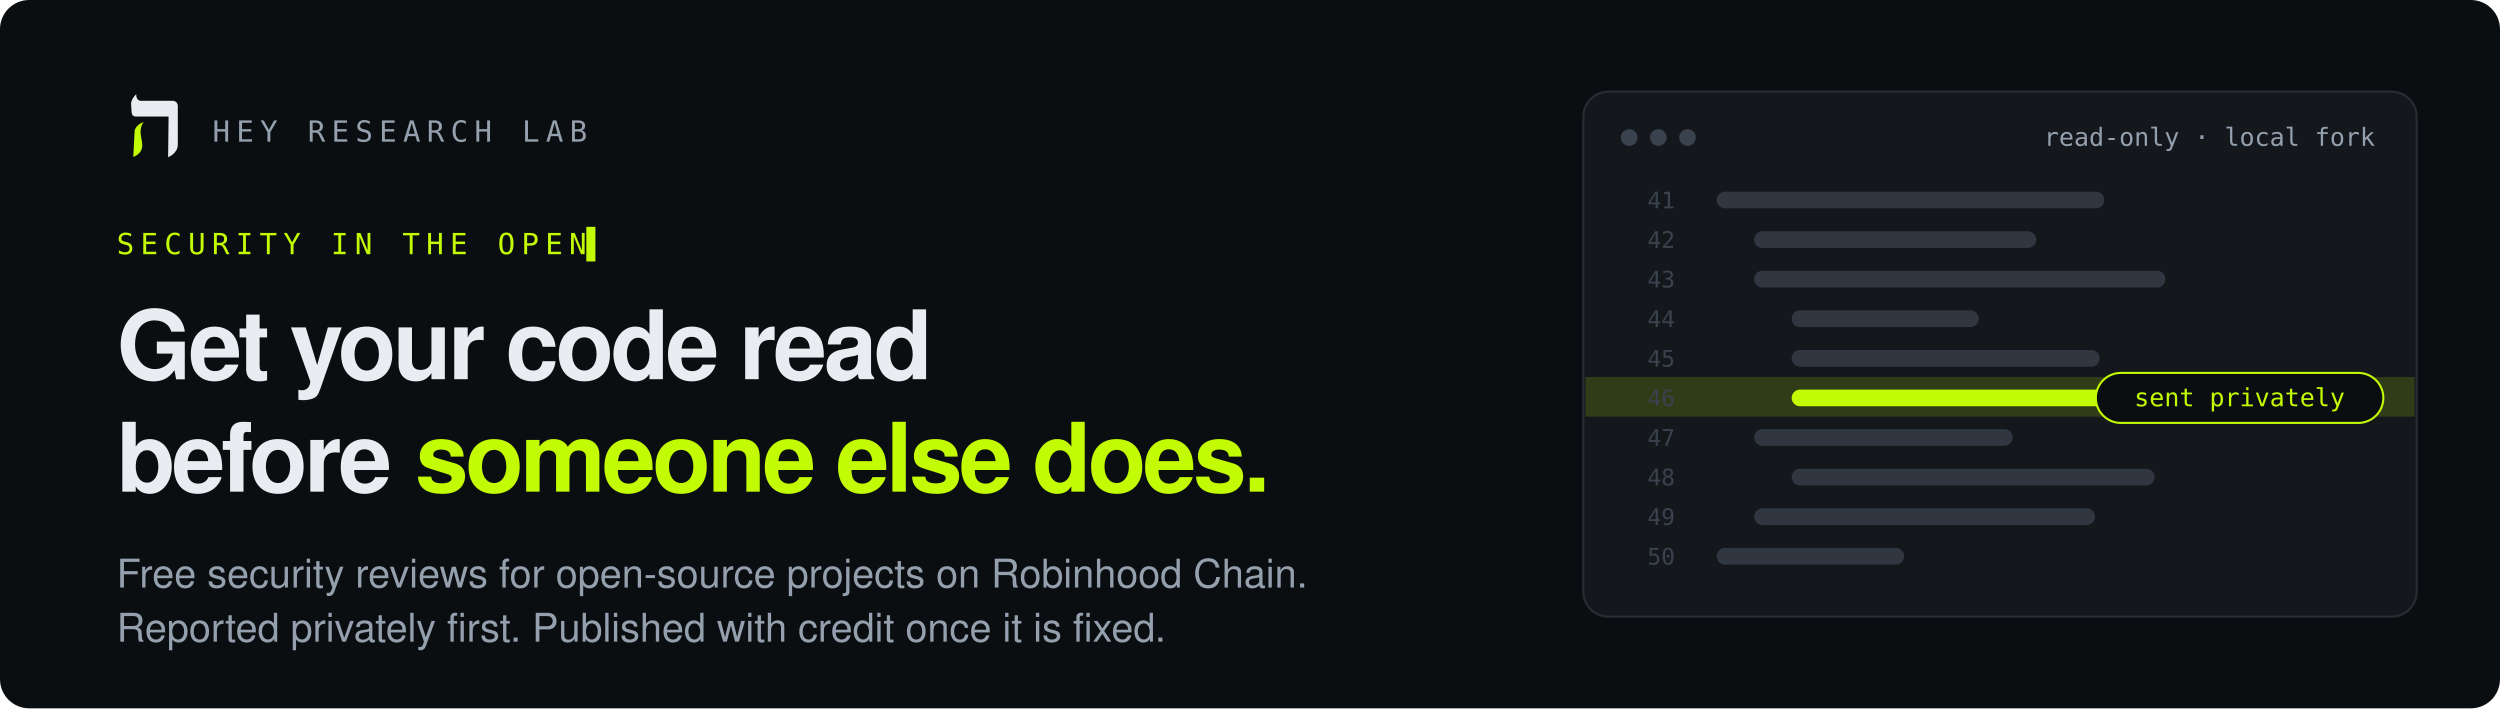
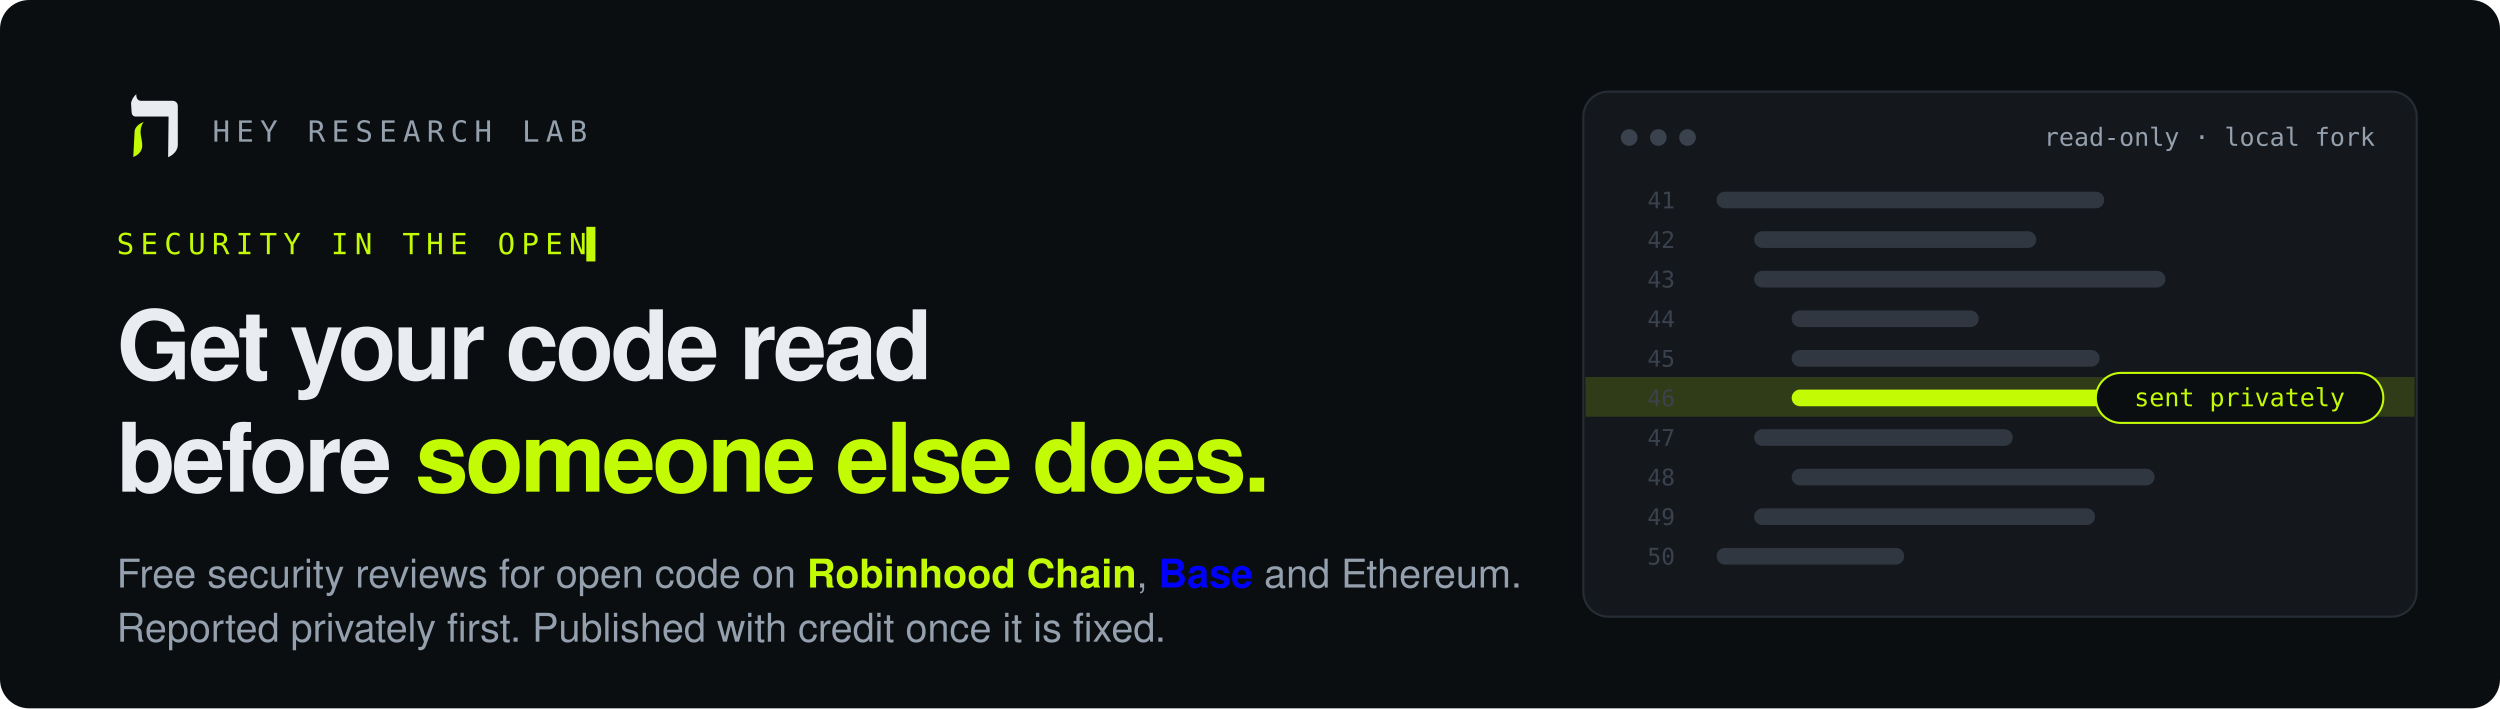
- <svg xmlns="http://www.w3.org/2000/svg" width="1200" height="340" viewBox="0 0 1200 340" role="img" aria-label="HEY Research Lab security: get your code read before someone else does. Free, private-first security reviews for open-source projects on Robinhood Chain.">
+ <svg xmlns="http://www.w3.org/2000/svg" width="1200" height="340" viewBox="0 0 1200 340" role="img" aria-label="HEY Research Lab security: get your code read before someone else does. Free, private-first security reviews for open-source projects on Robinhood Chain, Base and Ethereum.">
  <style>.scan{animation:scan 7s ease-in-out infinite}@keyframes scan{0%{transform:translateY(-95px);opacity:0}12%{opacity:1}60%,100%{transform:translateY(0);opacity:1}}.tag{animation:tag 7s ease-out infinite}@keyframes tag{0%,55%{opacity:0}70%,100%{opacity:1}}.cur{animation:blink 1.1s steps(1) infinite}@keyframes blink{50%{opacity:0}}@media (prefers-reduced-motion: reduce){*{animation:none!important}}</style>
  <rect width="1200" height="340" rx="14" fill="#0B0E11" />
  <g transform="translate(56 44) scale(0.2656)">
    <path d="M26 21C27 14 31 8.5 35.5 4.5C35 10.5 37.5 16.5 44 16.5L101 16.5C106.5 16.5 110.5 20.5 110.5 26L110.5 96C110.5 106 103 114 93 118.5L93.8 45L35 45C29.5 45 27.2 41.5 27 37Z" fill="#E9ECF0" />
    <path d="M49 54.5C42 57.5 34.5 62 32.5 70.5L30 118C38.5 115 46 108 46.2 98C46.4 88 43 80.5 43.2 72C43.4 64 46 58.5 49 54.5Z" fill="#C2FB03" />
  </g>
  <text x="102" y="68" font-family="ui-monospace,SFMono-Regular,'SF Mono',Menlo,Consolas,monospace" font-size="14" letter-spacing="3" fill="#94A0AD">HEY RESEARCH LAB</text>
  <text x="56" y="122" font-family="ui-monospace,SFMono-Regular,'SF Mono',Menlo,Consolas,monospace" font-size="14" letter-spacing="3" fill="#C2FB03">SECURITY IN THE OPEN<tspan class="cur"> ▌</tspan>
  </text>
  <text x="56" y="182" font-family="-apple-system,BlinkMacSystemFont,'Segoe UI',Helvetica,Arial,sans-serif" font-size="46" font-weight="800" letter-spacing="-1.6" fill="#E9ECF0">Get your code read</text>
  <text x="56" y="236" font-family="-apple-system,BlinkMacSystemFont,'Segoe UI',Helvetica,Arial,sans-serif" font-size="46" font-weight="800" letter-spacing="-1.6" fill="#E9ECF0">before <tspan fill="#C2FB03">someone else does.</tspan>
  </text>
-   <text x="56" y="282" font-family="-apple-system,BlinkMacSystemFont,'Segoe UI',Helvetica,Arial,sans-serif" font-size="19" fill="#94A0AD">Free security reviews for open-source projects on Robinhood Chain.</text>
+   <text x="56" y="282" font-family="-apple-system,BlinkMacSystemFont,'Segoe UI',Helvetica,Arial,sans-serif" font-size="19" fill="#94A0AD">Free security reviews for open code on <tspan fill="#C2FB03" font-weight="600">Robinhood Chain</tspan>, <tspan fill="#0000FF" font-weight="600">Base</tspan> and Ethereum.</text>
  <text x="56" y="308" font-family="-apple-system,BlinkMacSystemFont,'Segoe UI',Helvetica,Arial,sans-serif" font-size="19" fill="#94A0AD">Reported privately first. Published with credit once it is fixed.</text>
  <rect x="760" y="44" width="400" height="252" rx="12" fill="#14181D" stroke="#272D35" />
  <circle cx="782" cy="66" r="4" fill="#3A424D" />
  <circle cx="796" cy="66" r="4" fill="#3A424D" />
  <circle cx="810" cy="66" r="4" fill="#3A424D" />
  <text x="1140" y="70" text-anchor="end" font-family="ui-monospace,SFMono-Regular,'SF Mono',Menlo,Consolas,monospace" font-size="12" fill="#94A0AD">read-only · local fork</text>
  <rect class="scan" x="761" y="181" width="398" height="19" fill="rgba(194,251,3,0.16)" />
  <text x="804" y="100" text-anchor="end" font-family="ui-monospace,SFMono-Regular,'SF Mono',Menlo,Consolas,monospace" font-size="11" fill="#3A424D">41</text>
  <rect x="824" y="92" width="186.0" height="8" rx="4" fill="#3A424D" opacity="0.75" />
  <text x="804" y="119" text-anchor="end" font-family="ui-monospace,SFMono-Regular,'SF Mono',Menlo,Consolas,monospace" font-size="11" fill="#3A424D">42</text>
  <rect x="842" y="111" width="135.4" height="8" rx="4" fill="#3A424D" opacity="0.75" />
  <text x="804" y="138" text-anchor="end" font-family="ui-monospace,SFMono-Regular,'SF Mono',Menlo,Consolas,monospace" font-size="11" fill="#3A424D">43</text>
  <rect x="842" y="130" width="197.4" height="8" rx="4" fill="#3A424D" opacity="0.75" />
  <text x="804" y="157" text-anchor="end" font-family="ui-monospace,SFMono-Regular,'SF Mono',Menlo,Consolas,monospace" font-size="11" fill="#3A424D">44</text>
  <rect x="860" y="149" width="89.8" height="8" rx="4" fill="#3A424D" opacity="0.75" />
  <text x="804" y="176" text-anchor="end" font-family="ui-monospace,SFMono-Regular,'SF Mono',Menlo,Consolas,monospace" font-size="11" fill="#3A424D">45</text>
  <rect x="860" y="168" width="147.8" height="8" rx="4" fill="#3A424D" opacity="0.75" />
  <text x="804" y="195" text-anchor="end" font-family="ui-monospace,SFMono-Regular,'SF Mono',Menlo,Consolas,monospace" font-size="11" fill="#3A424D">46</text>
  <rect x="860" y="187" width="211.2" height="8" rx="4" fill="#C2FB03" opacity="1" />
  <text x="804" y="214" text-anchor="end" font-family="ui-monospace,SFMono-Regular,'SF Mono',Menlo,Consolas,monospace" font-size="11" fill="#3A424D">47</text>
  <rect x="842" y="206" width="124.1" height="8" rx="4" fill="#3A424D" opacity="0.75" />
  <text x="804" y="233" text-anchor="end" font-family="ui-monospace,SFMono-Regular,'SF Mono',Menlo,Consolas,monospace" font-size="11" fill="#3A424D">48</text>
  <rect x="860" y="225" width="174.2" height="8" rx="4" fill="#3A424D" opacity="0.75" />
  <text x="804" y="252" text-anchor="end" font-family="ui-monospace,SFMono-Regular,'SF Mono',Menlo,Consolas,monospace" font-size="11" fill="#3A424D">49</text>
  <rect x="842" y="244" width="163.6" height="8" rx="4" fill="#3A424D" opacity="0.75" />
  <text x="804" y="271" text-anchor="end" font-family="ui-monospace,SFMono-Regular,'SF Mono',Menlo,Consolas,monospace" font-size="11" fill="#3A424D">50</text>
  <rect x="824" y="263" width="90.0" height="8" rx="4" fill="#3A424D" opacity="0.75" />
  <g class="tag">
    <rect x="1006" y="179" width="138" height="24" rx="12" fill="#0B0E11" stroke="#C2FB03" />
    <text x="1075" y="195" text-anchor="middle" font-family="ui-monospace,SFMono-Regular,'SF Mono',Menlo,Consolas,monospace" font-size="12" fill="#C2FB03">sent privately</text>
  </g>
</svg>
